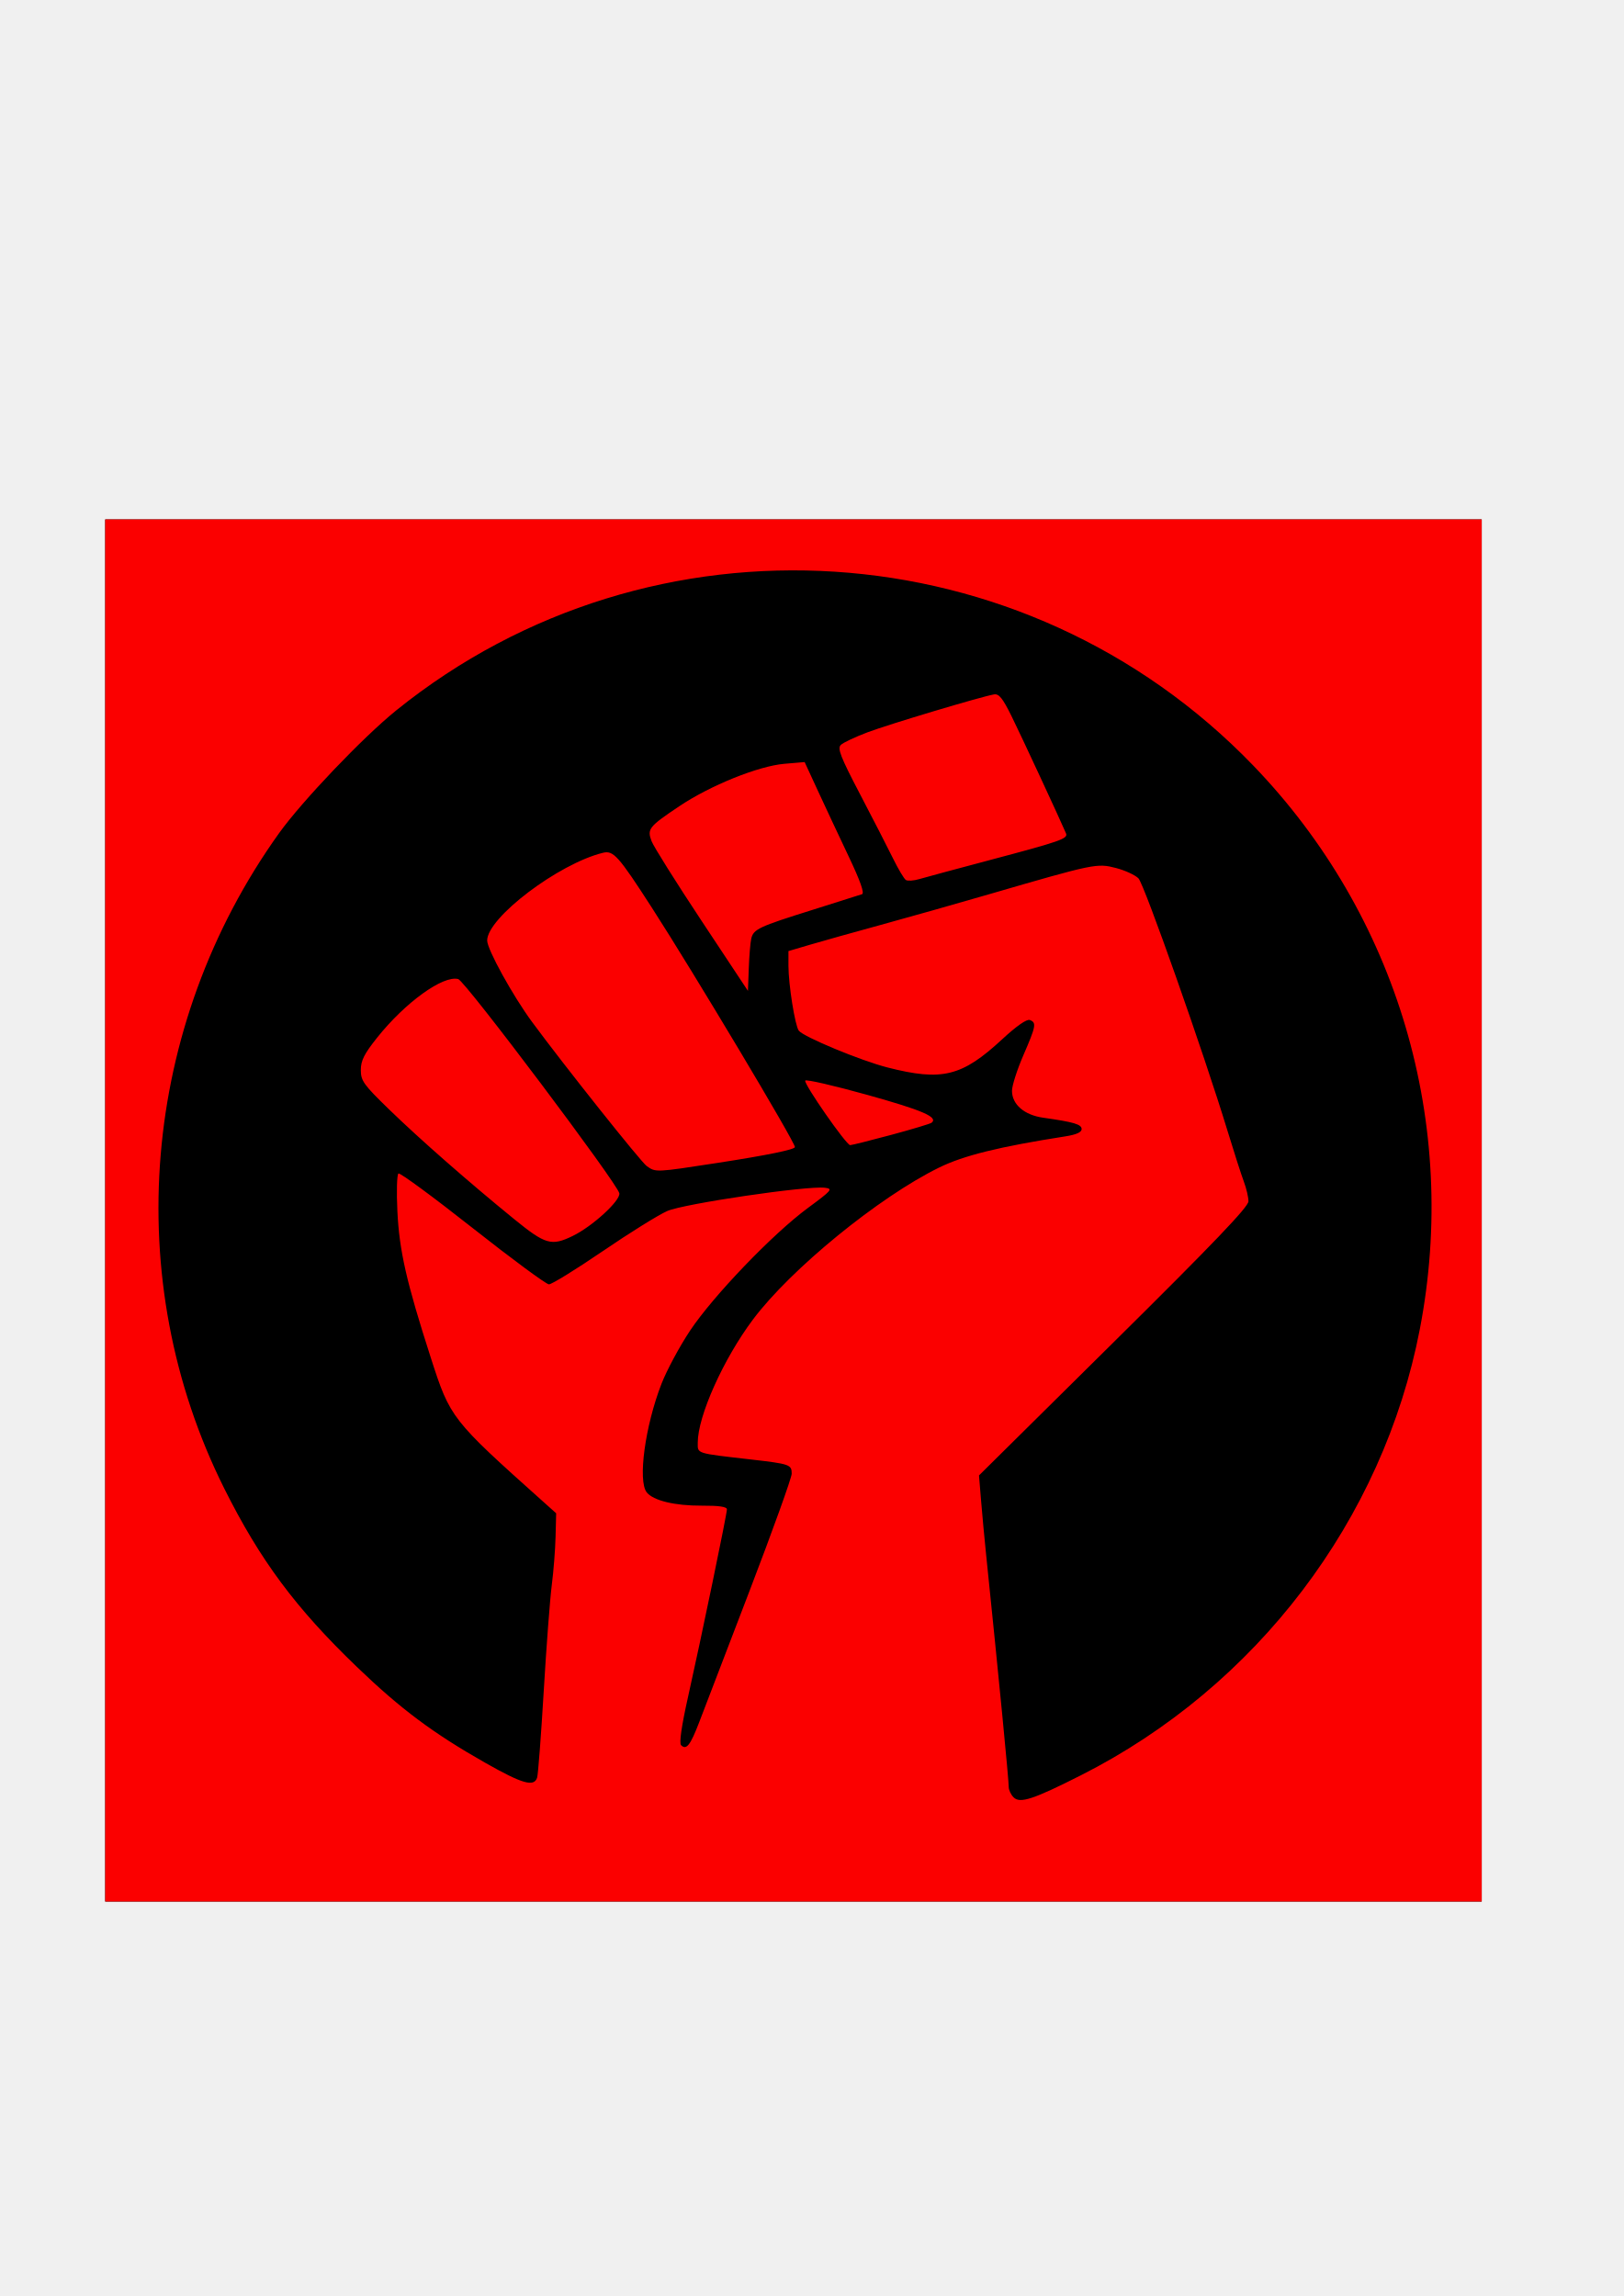
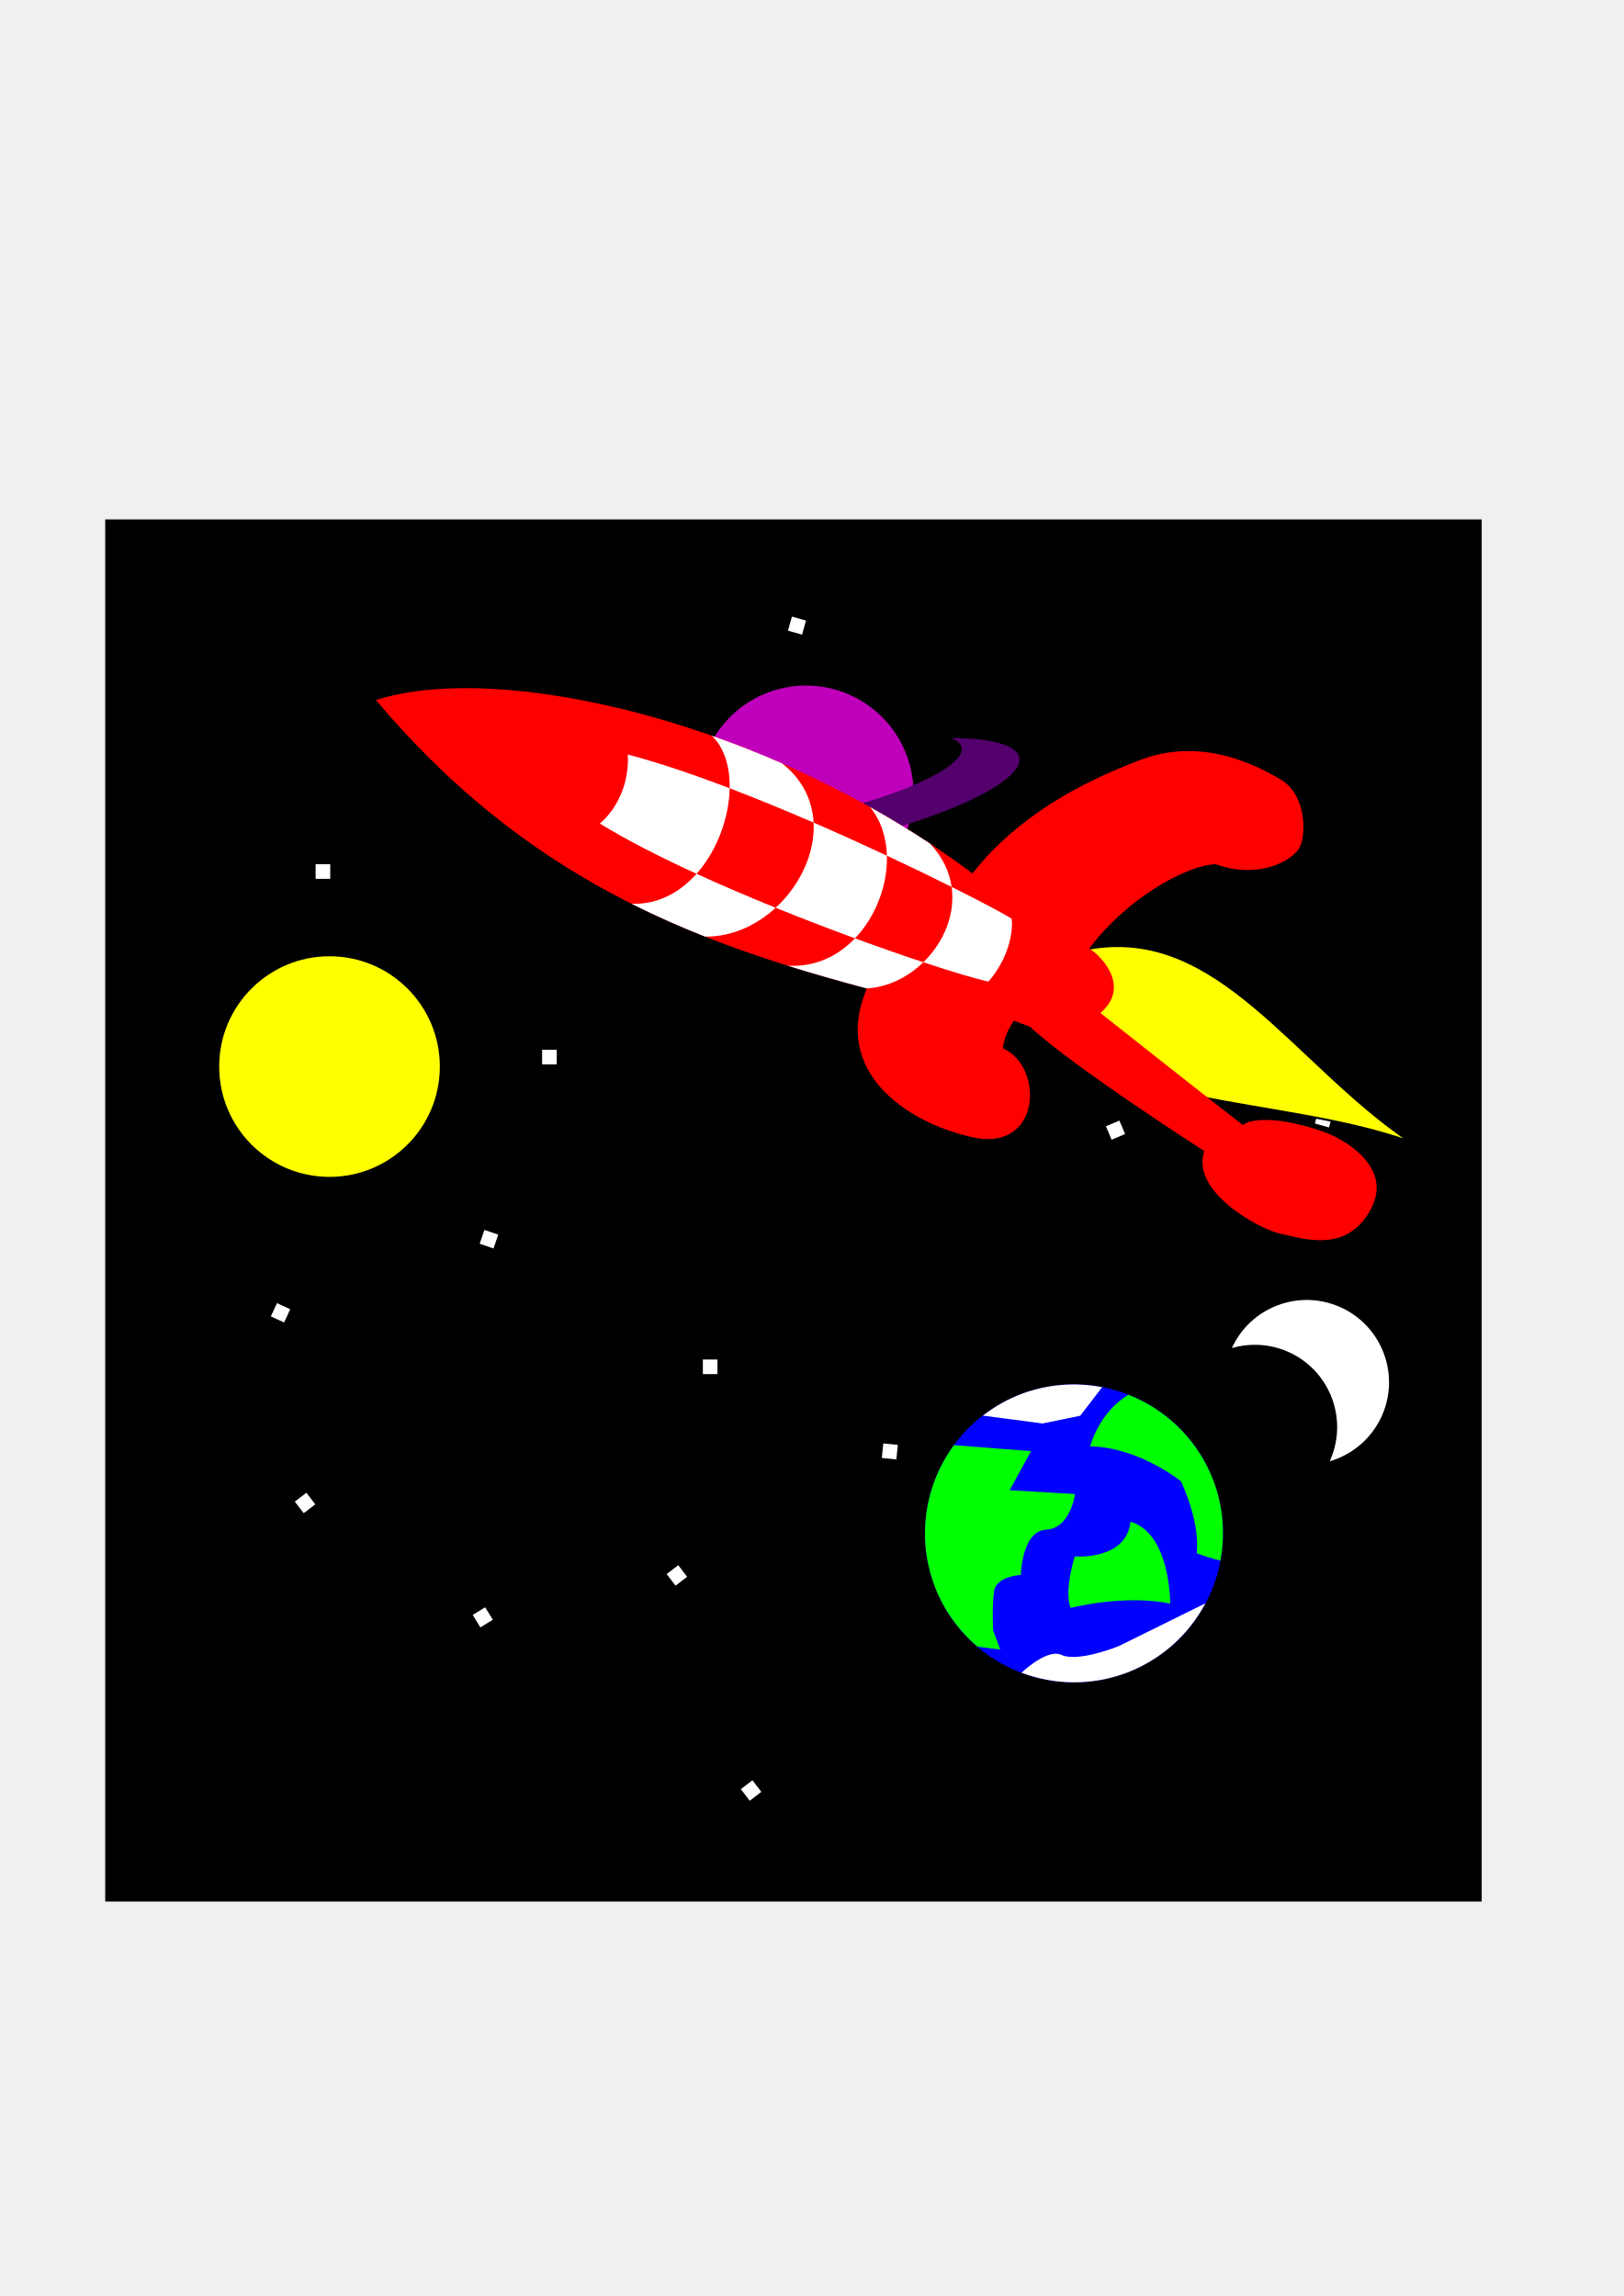
<svg xmlns="http://www.w3.org/2000/svg" width="210mm" height="297mm" viewBox="0 0 210 297" version="1.1" id="svg8">
  <defs id="defs2">
    <filter style="color-interpolation-filters:sRGB;" id="filter3734">
      <feColorMatrix values="1 0 0 0 0 0 1 0 0 0 0 0 1 0 0 -0.21 -0.72 -0.07 2 0 " result="fbSourceGraphic" id="feColorMatrix3732" />
      <feColorMatrix result="fbSourceGraphicAlpha" in="fbSourceGraphic" values="0 0 0 -1 0 0 0 0 -1 0 0 0 0 -1 0 0 0 0 1 0" id="feColorMatrix3736" />
      <feColorMatrix id="feColorMatrix3738" values="-1 0 0 0 1 0 -1 0 0 1 0 0 -1 0 1 0.21 0.72 0.07 1 0 " result="fbSourceGraphic" in="fbSourceGraphic" />
      <feColorMatrix result="fbSourceGraphicAlpha" in="fbSourceGraphic" values="0 0 0 -1 0 0 0 0 -1 0 0 0 0 -1 0 0 0 0 1 0" id="feColorMatrix3740" />
      <feColorMatrix id="feColorMatrix3742" values="-1 0 0 0 1 0 -1 0 0 1 0 0 -1 0 1 0.21 0.72 0.07 1 0 " result="fbSourceGraphic" in="fbSourceGraphic" />
      <feColorMatrix result="fbSourceGraphicAlpha" in="fbSourceGraphic" values="0 0 0 -1 0 0 0 0 -1 0 0 0 0 -1 0 0 0 0 1 0" id="feColorMatrix3744" />
      <feColorMatrix id="feColorMatrix3746" values="-1 0 0 0 1 0 -1 0 0 1 0 0 -1 0 1 0.21 0.72 0.07 1 0 " result="color2" in="fbSourceGraphic" />
    </filter>
    <filter style="color-interpolation-filters:sRGB;" id="filter4761">
      <feColorMatrix values="-1 0 0 0 1 0 -1 0 0 1 0 0 -1 0 1 0.21 0.72 0.07 1 0 " result="fbSourceGraphic" id="feColorMatrix4759" />
      <feColorMatrix result="fbSourceGraphicAlpha" in="fbSourceGraphic" values="0 0 0 -1 0 0 0 0 -1 0 0 0 0 -1 0 0 0 0 1 0" id="feColorMatrix4763" />
      <feColorMatrix id="feColorMatrix4765" values="-1 0 0 0 1 0 -1 0 0 1 0 0 -1 0 1 0.21 0.72 0.07 1 0 " result="fbSourceGraphic" in="fbSourceGraphic" />
      <feColorMatrix result="fbSourceGraphicAlpha" in="fbSourceGraphic" values="0 0 0 -1 0 0 0 0 -1 0 0 0 0 -1 0 0 0 0 1 0" id="feColorMatrix4767" />
      <feColorMatrix id="feColorMatrix4769" values="-1 0 0 0 1 0 -1 0 0 1 0 0 -1 0 1 0.21 0.72 0.07 1 0 " result="fbSourceGraphic" in="fbSourceGraphic" />
      <feColorMatrix result="fbSourceGraphicAlpha" in="fbSourceGraphic" values="0 0 0 -1 0 0 0 0 -1 0 0 0 0 -1 0 0 0 0 1 0" id="feColorMatrix4875" />
      <feColorMatrix id="feColorMatrix4877" type="luminanceToAlpha" result="colormatrix1" in="fbSourceGraphic" />
      <feFlood id="feFlood4879" flood-opacity="1" flood-color="rgb(0,0,0)" result="flood1" />
      <feComposite in2="colormatrix1" id="feComposite4881" operator="out" result="composite1" />
      <feFlood id="feFlood4883" flood-opacity="1" flood-color="rgb(255,255,255)" result="flood2" />
      <feComposite in2="colormatrix1" id="feComposite4885" result="composite2" operator="in" />
      <feComposite in2="composite1" id="feComposite4887" in="composite2" k2="1" k3="1" operator="arithmetic" result="composite3" />
      <feColorMatrix id="feColorMatrix4889" in="composite3" type="matrix" values="2 -1 0 0 0 0 2 -1 0 0 -1 0 2 0 0 0 0 0 1 0 " result="colormatrix2" />
      <feComposite in2="composite3" id="feComposite4891" in="colormatrix2" operator="arithmetic" k2="0" result="composite4" />
      <feBlend in2="composite3" id="feBlend4893" in="composite4" mode="normal" result="blend" />
      <feComposite in2="fbSourceGraphic" id="feComposite4895" operator="in" result="fbSourceGraphic" />
      <feColorMatrix result="fbSourceGraphicAlpha" in="fbSourceGraphic" values="0 0 0 -1 0 0 0 0 -1 0 0 0 0 -1 0 0 0 0 1 0" id="feColorMatrix4957" />
      <feColorMatrix id="feColorMatrix4959" values="11 0 0 -1.344 -5 0 11 0 -1.344 -5 0 0 11 -1.344 -5 0 0 0 1 0" in="fbSourceGraphic" />
    </filter>
    <filter style="color-interpolation-filters:sRGB;" id="filter4974">
      <feColorMatrix values="-1 0 0 0 1 0 -1 0 0 1 0 0 -1 0 1 0.21 0.72 0.07 1 0 " result="color2" id="feColorMatrix4972" />
    </filter>
    <filter style="color-interpolation-filters:sRGB;" id="filter877">
      <feColorMatrix values="-1 0 0 0 1 0 -1 0 0 1 0 0 -1 0 1 0.21 0.72 0.07 1 0 " result="fbSourceGraphic" id="feColorMatrix875" />
      <feColorMatrix result="fbSourceGraphicAlpha" in="fbSourceGraphic" values="0 0 0 -1 0 0 0 0 -1 0 0 0 0 -1 0 0 0 0 1 0" id="feColorMatrix879" />
      <feColorMatrix id="feColorMatrix881" values="-1 0 0 0 1 0 -1 0 0 1 0 0 -1 0 1 0.21 0.72 0.07 1 0 " result="color2" in="fbSourceGraphic" />
    </filter>
  </defs>
  <g id="layer3" style="display:inline">
    <rect style="display:inline;opacity:1;vector-effect:none;fill:#000000;fill-opacity:1;stroke:none;stroke-width:0.251px;stroke-linecap:butt;stroke-linejoin:miter;stroke-miterlimit:4;stroke-dasharray:none;stroke-dashoffset:0;stroke-opacity:1" id="rect4704" width="178.027" height="178.783" x="13.607" y="67.19" />
  </g>
  <g id="layer6" style="display:none;opacity:0.78">
    <path style="display:inline;fill:#ffb400;fill-opacity:1;stroke:none;stroke-width:0.565" d="m 105.562,134.3 c -6.609,-2.967 -6.253,-13.931 0.838,-16.077 6.561,-2.706 14.154,4.24 11.577,10.958 -1.629,4.78 -7.863,7.982 -12.415,5.119 z" id="path4614" />
    <g id="g4623">
      <path id="path902" style="display:inline;fill:#00ffff;fill-opacity:1;stroke:none;stroke-width:0.565" d="M 111.193,102.392 C 103.403,98.844 99.209,88.13 104.345,80.766 c 5.346,-9.731 21.516,-8.993 26.302,0.923 4.853,8.296 -0.621,20.599 -10.428,21.703 -3.015,0.536 -6.231,0.315 -9.026,-0.999 z m -49.839,57.563 c -7.043,-2.716 -8.619,-13.502 -2.293,-17.865 5.652,-4.228 13.21,-3.462 19.502,-6.205 8.704,-2.929 16.821,-11.093 15.674,-20.89 -0.141,-7.603 -3.702,-14.891 -9.552,-19.73 -3.95,-4.333 -10.747,-7.306 -11.683,-13.627 -0.449,-6.294 7.005,-12.013 12.771,-8.573 5.915,2.715 7.323,9.52 7.957,15.348 1.293,7.712 3.402,16.322 10.258,21.007 1.514,1.665 10.234,4.455 3.863,4.243 -6.379,0.7 -10.06,6.274 -10.96,13.55 -0.758,6.167 7.062,10.141 6.412,11.672 -6.496,-0.212 -13.161,1.985 -17.17,7.328 -5.366,5.67 -10.067,13.467 -18.357,14.911 -2.186,0.298 -4.53,0.042 -6.422,-1.17 z m 73.604,15.945 c -7.724,-3.273 -9.695,-12.008 -11.951,-19.224 -1.765,-6.814 -5.799,-13.618 -12.749,-16.067 -2.495,-2.208 6.052,-0.953 7.23,-3.773 6.153,-4.64 7.182,-15.059 0.89,-19.996 -2.316,-1.136 -5.703,-3.897 -0.84,-3.069 7.843,-0.421 14.926,-5.071 19.237,-11.506 4.326,-5.559 7.725,-13.512 15.439,-14.828 6.036,-0.63 12.451,6.099 9.421,12.008 -2.886,6.397 -10.894,6.122 -16.485,8.639 -6.463,1.984 -12.72,5.645 -16.014,11.773 -4.844,7.439 -4.59,17.959 1.59,24.586 4.84,6.037 12.102,9.468 17.265,15.13 3.917,6.014 0.373,15.016 -6.706,16.511 -2.034,0.659 -4.379,0.866 -6.327,-0.184 z" />
    </g>
  </g>
-   <g id="layer1" style="display:inline">
+   <g id="layer1" style="display:none">
    <path style="fill:#000000;stroke-width:0.845" d="" id="path862" />
  </g>
  <g id="layer5" style="display:none">
    <path style="display:inline;fill:#ffffff;stroke:#656666;stroke-width:0.134;stroke-opacity:0" d="m 92.862,228.814 c -3.461,-0.375 -7.752,-1.397 -10.676,-2.543 -5.926,-2.322 -11.002,-6.59 -14.238,-11.971 -1.068,-1.777 -8.315,-15.535 -13.376,-25.393 -2.524,-4.917 -3.554,-7.557 -4.27,-10.938 -0.321,-1.518 -0.361,-1.996 -0.368,-4.443 -0.009,-3.13 0.222,-4.656 1.076,-7.109 1.427,-4.099 3.612,-6.719 7.009,-8.404 1.953,-0.969 2.259,-1.445 2.536,-3.948 0.968,-8.742 5.57,-16.548 11.44,-19.404 3.766,-1.832 8.293,-1.851 13.891,-0.057 0.724,0.232 1.337,0.4 1.363,0.375 0.026,-0.026 -0.757,-2.844 -1.74,-6.263 -4.296,-14.945 -6.152,-22.327 -6.881,-27.363 -1.138,-7.858 -0.336,-16.126 2.021,-20.843 1.054,-2.11 2.739,-4.134 4.474,-5.376 1.153,-0.825 3.353,-1.844 4.93,-2.285 1.237,-0.345 1.518,-0.374 3.745,-0.374 2.152,0 2.514,0.033 3.405,0.313 6.033,1.894 10.056,8.128 11.439,17.724 0.343,2.379 1.928,16.731 3.208,29.043 0.405,3.899 0.773,7.317 0.818,7.595 0.045,0.278 0.237,0.691 0.427,0.917 0.335,0.398 0.372,0.408 1.225,0.343 0.484,-0.037 1.361,-0.162 1.949,-0.277 2.926,-0.572 6.013,-0.053 9.363,1.573 3.364,1.633 7.006,4.303 10.032,7.354 2.745,2.768 4.632,5.344 6.289,8.58 3.126,6.108 4.276,12.335 4.275,23.136 0,4.843 -0.087,6.426 -0.543,9.936 -0.872,6.714 -2.952,13.594 -5.87,19.413 -4.167,8.308 -10.029,13.823 -17.995,16.929 -0.699,0.272 -1.44,0.595 -1.647,0.716 -0.207,0.122 -0.746,0.762 -1.199,1.423 -6.228,9.092 -14.692,12.859 -26.112,11.621 z m 7.956,-2.392 c 3.633,-0.806 6.862,-2.462 9.299,-4.769 0.968,-0.916 2.474,-2.85 2.474,-3.176 0,-0.055 -0.737,0.069 -1.638,0.277 -2.014,0.464 -5.67,1.087 -8.259,1.407 -2.77,0.343 -10.172,0.345 -12.573,0.005 -6.254,-0.888 -11.617,-2.809 -16.619,-5.955 -0.938,-0.59 -1.705,-1.043 -1.705,-1.007 0,0.115 0.7,1.286 1.386,2.32 3.986,6.003 10.035,9.54 18.409,10.764 3.463,0.506 7.3,0.562 9.226,0.135 z m 3.48,-9.216 c 7.975,-0.893 14.486,-3.059 19.729,-6.564 6.495,-4.342 11.01,-10.268 14.419,-18.926 4.711,-11.966 5.574,-23.741 2.689,-36.715 -2.165,-9.736 -7.053,-16.457 -14.8,-20.347 -1.518,-0.762 -3.78,-1.642 -5.384,-2.093 -3.366,-0.947 -4.695,-0.852 -5.343,0.383 -0.576,1.098 -0.377,4.346 0.482,7.879 0.556,2.287 1.14,4.115 2.812,8.806 0.809,2.268 1.446,4.148 1.416,4.178 -0.03,0.03 -0.323,-0.261 -0.652,-0.647 -3.448,-4.037 -5.361,-8.295 -7.344,-16.346 -1.965,-7.978 -3.394,-16.449 -5.28,-31.302 -1.246,-9.817 -1.932,-14.765 -2.281,-16.466 -1.286,-6.258 -4.296,-10.31 -8.688,-11.69 -1.299,-0.408 -3.621,-0.507 -5.142,-0.219 -1.765,0.335 -2.936,0.963 -4.22,2.265 -0.901,0.914 -1.198,1.332 -1.773,2.502 -1.819,3.696 -2.64,9.125 -2.165,14.312 0.831,9.076 6.406,36.936 8.105,40.503 0.361,0.758 0.784,1.312 1.87,2.451 0.772,0.809 1.767,2.024 2.211,2.699 3.262,4.957 5.272,12.872 4.789,18.859 -0.169,2.089 -0.294,2.424 -0.531,1.414 -0.644,-2.745 -2.713,-8.242 -4.232,-11.245 -2.768,-5.472 -6.618,-9.636 -10.808,-11.689 -7.765,-3.804 -15.902,-0.177 -18.928,8.437 -0.517,1.473 -1.128,3.87 -1.397,5.484 -0.473,2.84 -0.548,4.052 -0.548,8.828 0,4.635 0.011,4.851 0.304,5.782 l 0.304,0.967 0.9,-0.731 c 1.106,-0.899 2.737,-1.726 3.957,-2.007 0.505,-0.116 0.965,-0.193 1.023,-0.171 0.058,0.022 -0.433,0.642 -1.092,1.377 -3.266,3.649 -4.247,5.416 -5.548,9.998 -0.35,1.232 -0.677,2.24 -0.727,2.24 -0.211,0 -0.458,-2.341 -0.452,-4.28 0.005,-1.523 0.067,-2.291 0.234,-2.895 0.428,-1.548 0.294,-2.489 -0.714,-4.996 -0.281,-0.699 -0.6,-1.782 -0.708,-2.408 -0.109,-0.625 -0.3,-1.393 -0.425,-1.706 -0.275,-0.686 -0.891,-1.238 -1.379,-1.234 -0.814,0.007 -2.758,1.227 -3.772,2.368 -0.651,0.733 -1.363,2.146 -1.669,3.314 -0.298,1.14 -0.405,4.12 -0.208,5.811 0.09,0.768 0.483,2.664 0.875,4.213 2.774,10.976 7.718,20.596 14.989,29.166 5.458,6.433 12.042,9.916 20.096,10.63 2.195,0.195 12.774,0.063 15.009,-0.187 z m 9.038,-16.283 c -0.195,-7.176 -0.318,-17.065 -0.219,-17.595 0.222,-1.195 0.948,-1.777 2.216,-1.777 1.016,0 1.591,0.327 1.944,1.105 0.429,0.945 0.313,2.793 -0.467,7.454 -0.489,2.921 -2.376,13.839 -2.397,13.865 -0.009,0.012 -0.236,0.062 -0.503,0.112 l -0.486,0.091 z m -8.097,2.045 c -0.91,-3.378 -3.128,-12.728 -3.18,-13.402 -0.111,-1.45 0.456,-2.131 1.774,-2.131 0.502,0 0.691,0.072 0.999,0.38 0.209,0.209 0.442,0.615 0.518,0.903 0.141,0.533 0.419,8.973 0.419,12.705 0,1.72 -0.033,2.062 -0.195,2.062 -0.114,0 -0.254,-0.216 -0.335,-0.518 z m 16.769,0.148 c -0.103,-0.07 -0.035,-0.862 0.233,-2.706 0.209,-1.435 0.655,-4.504 0.992,-6.821 0.707,-4.859 0.752,-5.067 1.206,-5.607 0.598,-0.711 1.87,-0.668 2.461,0.084 0.498,0.633 0.373,1.324 -0.916,5.08 -2.222,6.471 -3.54,10.074 -3.685,10.072 -0.08,-0.001 -0.21,-0.046 -0.291,-0.1 z" id="path5020" />
  </g>
-   <g id="layer2" style="display:none">
-     <path style="fill:#ff0000;fill-opacity:1;stroke:none;stroke-width:0.201px;stroke-linecap:butt;stroke-linejoin:miter;stroke-opacity:1" d="m 48.615,90.553 c 19.238,22.822 40.338,31.157 63.506,37.309 -4.551,10.518 4.758,17.265 13.653,19.25 8.895,1.985 9.309,-9.129 3.93,-11.51 0.207,-1.985 1.448,-3.572 1.448,-3.572 l 2.069,0.794 c 5.792,5.358 22.548,16.075 22.548,16.075 -1.862,5.16 7.033,10.121 9.929,10.716 2.896,0.595 8.481,2.58 11.584,-3.175 3.103,-5.755 -4.137,-9.327 -5.792,-9.923 -5.378,-1.985 -9.516,-1.985 -10.757,-0.992 -5.378,-4.167 -18.411,-14.487 -18.411,-14.487 3.93,-3.374 0.207,-7.343 -1.448,-8.335 4.551,-6.152 12.205,-10.716 16.342,-10.915 5.585,1.985 9.722,-0.397 10.757,-1.984 1.034,-1.588 1.034,-6.946 -2.275,-8.93 -3.31,-1.985 -10.343,-5.557 -18.204,-2.58 -7.861,2.977 -15.928,7.343 -21.72,14.685 C 99.503,93.331 64.75,85.393 48.615,90.553 Z" id="path3751" />
-     <path style="display:inline;opacity:1;vector-effect:none;fill:#ffffff;fill-opacity:1;stroke:none;stroke-width:0.201px;stroke-linecap:butt;stroke-linejoin:miter;stroke-miterlimit:4;stroke-dasharray:none;stroke-dashoffset:0;stroke-opacity:1" d="m 92.05,95.162 c 1.642,1.547 2.372,4.046 2.32,6.807 3.602,1.375 7.281,2.892 10.856,4.441 -0.146,-2.814 -1.382,-5.538 -4.071,-7.659 -3.04,-1.331 -6.085,-2.527 -9.105,-3.588 z M 105.226,106.409 c 0.206,3.978 -1.77,8.134 -4.906,11.016 3.508,1.421 6.99,2.753 10.261,3.953 2.708,-2.826 4.233,-6.916 4.126,-10.694 -2.976,-1.392 -6.179,-2.845 -9.48,-4.275 z m 9.48,4.275 c 3.101,1.45 5.945,2.829 8.37,4.04 -0.276,-1.941 -1.157,-3.872 -2.806,-5.613 -2.536,-1.675 -5.128,-3.248 -7.757,-4.718 1.432,1.724 2.126,3.947 2.193,6.291 z m 8.37,4.04 c 0.51,3.59 -1.051,7.216 -3.657,9.749 3.928,1.302 6.956,2.194 8.424,2.495 2.586,-2.977 3.207,-6.35 3,-8.136 -1.035,-0.644 -3.861,-2.157 -7.766,-4.108 z m -3.657,9.749 c -2.609,-0.865 -5.618,-1.914 -8.838,-3.095 -2.206,2.301 -5.194,3.763 -8.725,3.531 3.374,1.059 6.793,2.03 10.259,2.951 2.738,-0.166 5.323,-1.461 7.304,-3.386 z m -19.099,-7.048 c -3.456,-1.4 -6.927,-2.882 -10.232,-4.396 -2.132,2.397 -4.985,3.991 -8.395,3.885 3.123,1.568 6.289,2.968 9.498,4.24 3.434,0.038 6.645,-1.445 9.129,-3.728 z m -10.232,-4.396 c 2.674,-3.007 4.211,-7.28 4.282,-11.06 -4.657,-1.778 -9.182,-3.318 -13.174,-4.371 0.207,3.473 -1.241,6.945 -3.62,8.93 3.463,2.136 7.818,4.35 12.512,6.501 z" id="path4560-5" />
+   <g id="layer2" style="display:inline">
+     <g id="layer10" style="display:inline">
+       <rect style="opacity:1;vector-effect:none;fill:#ffffff;fill-opacity:1;stroke:none;stroke-width:0.265px;stroke-linecap:butt;stroke-linejoin:miter;stroke-miterlimit:4;stroke-dasharray:none;stroke-dashoffset:0;stroke-opacity:1" id="rect1186" width="1.89" height="1.89" x="40.821" y="111.792" />
+       <rect style="display:inline;opacity:1;vector-effect:none;fill:#ffffff;fill-opacity:1;stroke:none;stroke-width:0.265px;stroke-linecap:butt;stroke-linejoin:miter;stroke-miterlimit:4;stroke-dasharray:none;stroke-dashoffset:0;stroke-opacity:1" id="rect1186-8" width="1.89" height="1.89" x="70.115" y="135.793" />
+       <rect style="display:inline;opacity:1;vector-effect:none;fill:#ffffff;fill-opacity:1;stroke:none;stroke-width:0.265px;stroke-linecap:butt;stroke-linejoin:miter;stroke-miterlimit:4;stroke-dasharray:none;stroke-dashoffset:0;stroke-opacity:1" id="rect1186-8-6" width="1.89" height="1.89" x="90.903" y="175.859" />
+       <rect style="display:inline;opacity:1;vector-effect:none;fill:#ffffff;fill-opacity:1;stroke:none;stroke-width:0.265px;stroke-linecap:butt;stroke-linejoin:miter;stroke-miterlimit:4;stroke-dasharray:none;stroke-dashoffset:0;stroke-opacity:1" id="rect1186-9" width="1.89" height="1.89" x="160.363" y="-101.484" transform="rotate(67.25686)" />
+       <rect style="display:inline;opacity:1;vector-effect:none;fill:#ffffff;fill-opacity:1;stroke:none;stroke-width:0.265px;stroke-linecap:butt;stroke-linejoin:miter;stroke-miterlimit:4;stroke-dasharray:none;stroke-dashoffset:0;stroke-opacity:1" id="rect1186-8-5" width="1.89" height="1.89" x="189.656" y="-77.483" transform="rotate(67.25686)" />
+       <rect style="display:inline;opacity:1;vector-effect:none;fill:#ffffff;fill-opacity:1;stroke:none;stroke-width:0.265px;stroke-linecap:butt;stroke-linejoin:miter;stroke-miterlimit:4;stroke-dasharray:none;stroke-dashoffset:0;stroke-opacity:1" id="rect1186-8-4" width="1.89" height="1.89" x="-176.006" y="132.653" transform="rotate(-84.15787)" />
+       <rect style="display:inline;opacity:1;vector-effect:none;fill:#ffffff;fill-opacity:1;stroke:none;stroke-width:0.265px;stroke-linecap:butt;stroke-linejoin:miter;stroke-miterlimit:4;stroke-dasharray:none;stroke-dashoffset:0;stroke-opacity:1" id="rect1186-8-6-4" width="1.89" height="1.89" x="53.324" y="-216.004" transform="rotate(142.5895)" />
+       <rect style="display:inline;opacity:1;vector-effect:none;fill:#ffffff;fill-opacity:1;stroke:none;stroke-width:0.265px;stroke-linecap:butt;stroke-linejoin:miter;stroke-miterlimit:4;stroke-dasharray:none;stroke-dashoffset:0;stroke-opacity:1" id="rect1186-8-6-0-7" width="1.89" height="1.89" x="85.83" y="-179.34" transform="rotate(142.5895)" />
+       <rect style="display:inline;opacity:1;vector-effect:none;fill:#ffffff;fill-opacity:1;stroke:none;stroke-width:0.265px;stroke-linecap:butt;stroke-linejoin:miter;stroke-miterlimit:4;stroke-dasharray:none;stroke-dashoffset:0;stroke-opacity:1" id="rect1186-8-4-5" width="1.89" height="1.89" x="209.995" y="55.382" transform="rotate(58.43166)" />
+       <rect style="display:inline;opacity:1;vector-effect:none;fill:#ffffff;fill-opacity:1;stroke:none;stroke-width:0.265px;stroke-linecap:butt;stroke-linejoin:miter;stroke-miterlimit:4;stroke-dasharray:none;stroke-dashoffset:0;stroke-opacity:1" id="rect1186-8-6-5" width="1.89" height="1.89" x="120.265" y="48.878" transform="rotate(15.79101)" />
+       <rect style="display:inline;opacity:1;vector-effect:none;fill:#ffffff;fill-opacity:1;stroke:none;stroke-width:0.265px;stroke-linecap:butt;stroke-linejoin:miter;stroke-miterlimit:4;stroke-dasharray:none;stroke-dashoffset:0;stroke-opacity:1" id="rect1186-8-6-0-5" width="1.89" height="1.89" x="152.771" y="85.542" transform="rotate(15.79101)" />
+       <rect style="display:inline;opacity:1;vector-effect:none;fill:#ffffff;fill-opacity:1;stroke:none;stroke-width:0.265px;stroke-linecap:butt;stroke-linejoin:miter;stroke-miterlimit:4;stroke-dasharray:none;stroke-dashoffset:0;stroke-opacity:1" id="rect1186-8-4-5-8" width="1.89" height="1.89" x="117.177" y="-36.111" transform="rotate(74.22267)" />
+       <rect style="display:inline;opacity:1;vector-effect:none;fill:#ffffff;fill-opacity:1;stroke:none;stroke-width:0.265px;stroke-linecap:butt;stroke-linejoin:miter;stroke-miterlimit:4;stroke-dasharray:none;stroke-dashoffset:0;stroke-opacity:1" id="rect1186-8-6-0-9" width="1.89" height="1.89" x="-132.153" y="110.764" transform="rotate(-71.11904)" />
+       <rect style="display:inline;opacity:1;vector-effect:none;fill:#ffffff;fill-opacity:1;stroke:none;stroke-width:0.265px;stroke-linecap:butt;stroke-linejoin:miter;stroke-miterlimit:4;stroke-dasharray:none;stroke-dashoffset:0;stroke-opacity:1" id="rect1186-8-4-6" width="1.89" height="1.89" x="-104.927" y="-140.022" transform="rotate(-155.2769)" />
+       <rect style="display:inline;opacity:1;vector-effect:none;fill:#ffffff;fill-opacity:1;stroke:none;stroke-width:0.265px;stroke-linecap:butt;stroke-linejoin:miter;stroke-miterlimit:4;stroke-dasharray:none;stroke-dashoffset:0;stroke-opacity:1" id="rect1186-8-6-0-5-5" width="1.89" height="1.89" x="203.187" y="91.676" transform="rotate(15.79101)" />
+       <rect style="display:inline;opacity:1;vector-effect:none;fill:#ffffff;fill-opacity:1;stroke:none;stroke-width:0.265px;stroke-linecap:butt;stroke-linejoin:miter;stroke-miterlimit:4;stroke-dasharray:none;stroke-dashoffset:0;stroke-opacity:1" id="rect1186-8-4-50" width="1.89" height="1.89" x="-186.625" y="173.833" transform="rotate(-84.15787)" />
+       <rect style="display:inline;opacity:1;vector-effect:none;fill:#ffffff;fill-opacity:1;stroke:none;stroke-width:0.265px;stroke-linecap:butt;stroke-linejoin:miter;stroke-miterlimit:4;stroke-dasharray:none;stroke-dashoffset:0;stroke-opacity:1" id="rect1186-8-6-4-1" width="1.89" height="1.89" x="62.605" y="-243.928" transform="rotate(142.5895)" />
+     </g>
+     <g id="layer8" style="display:inline">
+       <g style="display:inline" id="g956" transform="rotate(-20.36153,126.8446,203.7732)">
+         <circle r="19.277" cy="202.884" cx="140.04" id="path872-6" style="display:inline;opacity:1;vector-effect:none;fill:#0000ff;fill-opacity:1;stroke:none;stroke-width:0.265px;stroke-linecap:butt;stroke-linejoin:miter;stroke-miterlimit:4;stroke-dasharray:none;stroke-dashoffset:0;stroke-opacity:1" />
+         <path id="path872-64" transform="scale(0.2645833)" d="m 496.016,818.223 c -4.775,0.058 -10.494,1.924 -14.52,3.512 a 72.857,72.857 0 0 0 47.789,17.928 72.857,72.857 0 0 0 48.312,-18.441 l -46.883,4.871 c 0,0 -21.429,0.714 -27.857,-5.715 -1.607,-1.607 -4.063,-2.188 -6.842,-2.154 z" style="display:inline;opacity:1;vector-effect:none;fill:#ffffff;fill-opacity:1;stroke:none;stroke-width:1px;stroke-linecap:butt;stroke-linejoin:miter;stroke-miterlimit:4;stroke-dasharray:none;stroke-dashoffset:0;stroke-opacity:1" />
+         <path id="path872-61" transform="scale(0.2645833)" d="m 489.26,705.969 a 72.857,72.857 0 0 0 -32.832,60.836 72.857,72.857 0 0 0 9.352,35.533 l 9.936,5.182 v -10 c 0,0 3.571,-11.429 7.143,-17.857 3.571,-6.429 15,-2.857 15,-2.857 0,0 7.857,-19.999 19.285,-16.428 11.429,3.571 19.285,-11.43 19.285,-11.43 l -29.285,-12.855 16.43,-14.287 z" style="display:inline;opacity:1;vector-effect:none;fill:#00ff00;fill-opacity:1;stroke:none;stroke-width:1px;stroke-linecap:butt;stroke-linejoin:miter;stroke-miterlimit:4;stroke-dasharray:none;stroke-dashoffset:0;stroke-opacity:1" />
+         <path id="path872" transform="scale(0.2645833)" d="m 529.285,693.949 a 72.857,72.857 0 0 0 -21.729,3.398 l 26.016,13.744 18.57,2.857 14.895,-9.352 a 72.857,72.857 0 0 0 -37.752,-10.648 z" style="opacity:1;vector-effect:none;fill:#ffffff;fill-opacity:1;stroke:none;stroke-width:1px;stroke-linecap:butt;stroke-linejoin:miter;stroke-miterlimit:4;stroke-dasharray:none;stroke-dashoffset:0;stroke-opacity:1" />
+         <path id="path878" d="m 136.26,211.766 c 0,-2.457 2.835,-6.048 2.835,-6.048 0,0 6.048,2.835 8.315,-1.701 4.347,3.213 1.134,11.717 1.134,11.717 -5.103,-3.213 -12.284,-3.969 -12.284,-3.969 z" style="fill:#00ff00;fill-opacity:1;stroke:none;stroke-width:0.265px;stroke-linecap:butt;stroke-linejoin:miter;stroke-opacity:1" />
+         <path id="path880" transform="scale(0.2645833)" d="m 577.744,712.5 c -6.784,1.389 -17.199,5.439 -26.316,17.162 22.143,8.571 35.715,31.43 35.715,31.43 0,0 2.143,21.427 -5,35.713 3.423,2.956 6.626,5.378 9.568,7.398 A 72.857,72.857 0 0 0 602.143,766.805 72.857,72.857 0 0 0 577.744,712.5 Z" style="fill:#00ff00;fill-opacity:1;stroke:none;stroke-width:1px;stroke-linecap:butt;stroke-linejoin:miter;stroke-opacity:1" />
+       </g>
+       <circle style="display:inline;opacity:1;vector-effect:none;fill:#ffff00;fill-opacity:1;stroke:none;stroke-width:0.189px;stroke-linecap:butt;stroke-linejoin:miter;stroke-miterlimit:4;stroke-dasharray:none;stroke-dashoffset:0;stroke-opacity:1" id="path933" cx="42.617" cy="137.967" r="14.269" />
+       <path style="display:inline;opacity:1;vector-effect:none;fill:#ffffff;fill-opacity:1;stroke:none;stroke-width:0.414px;stroke-linecap:butt;stroke-linejoin:miter;stroke-miterlimit:4;stroke-dasharray:none;stroke-dashoffset:0;stroke-opacity:1" d="m 178.766,183.05 a 10.649,10.649 0 0 0 -5.525,-14.011 10.649,10.649 0 0 0 -13.921,5.344 10.649,10.649 0 0 1 7.211,0.451 10.649,10.649 0 0 1 5.525,14.01 10.649,10.649 0 0 1 -0.09,0.182 10.649,10.649 0 0 0 6.8,-5.976 z" id="path994" />
+       <g style="display:inline" id="g1123" transform="rotate(-11.96541,95.42889,134.3678)">
+         <circle r="13.898" cy="105.1" cx="110.65" id="path1088" style="opacity:1;vector-effect:none;fill:#bf00ba;fill-opacity:1;stroke:none;stroke-width:0.265px;stroke-linecap:butt;stroke-linejoin:miter;stroke-miterlimit:4;stroke-dasharray:none;stroke-dashoffset:0;stroke-opacity:1" />
+         <path id="path1088-9" d="m 130.435,102.018 a 21.154,4.677 0 0 1 1.113,1.479 21.154,4.677 0 0 1 -21.154,4.677 21.154,4.677 0 0 1 -21.154,-4.677 21.154,4.677 0 0 1 0.311,-0.767 27.198,6.014 0 0 0 -5.361,3.573 27.198,6.014 0 0 0 27.198,6.014 27.198,6.014 0 0 0 27.198,-6.014 27.198,6.014 0 0 0 -8.15,-4.286 z" style="display:inline;opacity:1;vector-effect:none;fill:#53006d;fill-opacity:1;stroke:none;stroke-width:0.243px;stroke-linecap:butt;stroke-linejoin:miter;stroke-miterlimit:4;stroke-dasharray:none;stroke-dashoffset:0;stroke-opacity:1" />
+       </g>
+     </g>
+     <g id="layer9" style="display:inline">
+       <path style="display:inline;fill:#ffff00;fill-opacity:1;stroke:#000000;stroke-width:0.265px;stroke-linecap:butt;stroke-linejoin:miter;stroke-opacity:1" d="m 140.875,122.702 c 16.741,-2.973 26.38,14.792 41.499,24.998 -16.82,-6.048 -41.388,-4.158 -44.223,-16.253 -1.294,-5.52 2.724,-8.745 2.724,-8.745 z" id="path870" />
+       <path style="display:inline;fill:#ff0000;fill-opacity:1;stroke:none;stroke-width:0.201px;stroke-linecap:butt;stroke-linejoin:miter;stroke-opacity:1" d="m 48.615,90.553 c 19.238,22.822 40.338,31.157 63.506,37.309 -4.551,10.518 4.758,17.265 13.653,19.25 8.895,1.985 9.309,-9.129 3.93,-11.51 0.207,-1.985 1.448,-3.572 1.448,-3.572 l 2.069,0.794 c 5.792,5.358 22.548,16.075 22.548,16.075 -1.862,5.16 7.033,10.121 9.929,10.716 2.896,0.595 8.481,2.58 11.584,-3.175 3.103,-5.755 -4.137,-9.327 -5.792,-9.923 -5.378,-1.985 -9.516,-1.985 -10.757,-0.992 -5.378,-4.167 -18.411,-14.487 -18.411,-14.487 3.93,-3.374 0.207,-7.343 -1.448,-8.335 4.551,-6.152 12.205,-10.716 16.342,-10.915 5.585,1.985 9.722,-0.397 10.757,-1.984 1.034,-1.588 1.034,-6.946 -2.275,-8.93 -3.31,-1.985 -10.343,-5.557 -18.204,-2.58 -7.861,2.977 -15.928,7.343 -21.72,14.685 C 99.503,93.331 64.75,85.393 48.615,90.553 Z" id="path3751" />
+       <path style="display:inline;opacity:1;vector-effect:none;fill:#ffffff;fill-opacity:1;stroke:none;stroke-width:0.201px;stroke-linecap:butt;stroke-linejoin:miter;stroke-miterlimit:4;stroke-dasharray:none;stroke-dashoffset:0;stroke-opacity:1" d="m 92.05,95.162 c 1.642,1.547 2.372,4.046 2.32,6.807 3.602,1.375 7.281,2.892 10.856,4.441 -0.146,-2.814 -1.382,-5.538 -4.071,-7.659 -3.04,-1.331 -6.085,-2.527 -9.105,-3.588 z M 105.226,106.409 c 0.206,3.978 -1.77,8.134 -4.906,11.016 3.508,1.421 6.99,2.753 10.261,3.953 2.708,-2.826 4.233,-6.916 4.126,-10.694 -2.976,-1.392 -6.179,-2.845 -9.48,-4.275 z m 9.48,4.275 c 3.101,1.45 5.945,2.829 8.37,4.04 -0.276,-1.941 -1.157,-3.872 -2.806,-5.613 -2.536,-1.675 -5.128,-3.248 -7.757,-4.718 1.432,1.724 2.126,3.947 2.193,6.291 z m 8.37,4.04 c 0.51,3.59 -1.051,7.216 -3.657,9.749 3.928,1.302 6.956,2.194 8.424,2.495 2.586,-2.977 3.207,-6.35 3,-8.136 -1.035,-0.644 -3.861,-2.157 -7.766,-4.108 z m -3.657,9.749 c -2.609,-0.865 -5.618,-1.914 -8.838,-3.095 -2.206,2.301 -5.194,3.763 -8.725,3.531 3.374,1.059 6.793,2.03 10.259,2.951 2.738,-0.166 5.323,-1.461 7.304,-3.386 z m -19.099,-7.048 c -3.456,-1.4 -6.927,-2.882 -10.232,-4.396 -2.132,2.397 -4.985,3.991 -8.395,3.885 3.123,1.568 6.289,2.968 9.498,4.24 3.434,0.038 6.645,-1.445 9.129,-3.728 z m -10.232,-4.396 c 2.674,-3.007 4.211,-7.28 4.282,-11.06 -4.657,-1.778 -9.182,-3.318 -13.174,-4.371 0.207,3.473 -1.241,6.945 -3.62,8.93 3.463,2.136 7.818,4.35 12.512,6.501 z" id="path4560-5" />
+     </g>
  </g>
-   <g id="layer4" style="display:inline">
-     <ellipse style="opacity:0.97;vector-effect:none;fill:#000000;fill-opacity:1;stroke:#ffffff;stroke-width:0.265px;stroke-linecap:butt;stroke-linejoin:miter;stroke-miterlimit:4;stroke-dasharray:none;stroke-dashoffset:0;stroke-opacity:1" id="path4731" cx="102.621" cy="156.582" rx="15.447" ry="14.98" />
-   </g>
-   <g id="layer7" style="display:inline">
+   <g id="layer7" style="display:none">
    <rect style="display:inline;opacity:1;vector-effect:none;fill:#fb0000;fill-opacity:1;stroke:none;stroke-width:0.251px;stroke-linecap:butt;stroke-linejoin:miter;stroke-miterlimit:4;stroke-dasharray:none;stroke-dashoffset:0;stroke-opacity:1" id="rect4704-1" width="178.027" height="178.783" x="13.607" y="67.19" />
    <path id="path980" d="m 131.094,232.498 c -0.347,-0.347 -0.631,-0.948 -0.631,-1.335 0.001,-0.976 -1.242,-13.757 -2.921,-30.032 -0.214,-2.074 -0.509,-5.235 -0.656,-7.024 l -0.267,-3.253 17.424,-17.245 c 12.925,-12.793 17.424,-17.494 17.424,-18.211 0,-0.531 -0.267,-1.677 -0.593,-2.545 -0.326,-0.869 -1.283,-3.842 -2.125,-6.607 -3.057,-10.033 -10.756,-31.862 -11.508,-32.626 -0.424,-0.431 -1.735,-1.034 -2.914,-1.34 -2.452,-0.636 -2.763,-0.572 -16.377,3.387 -4.263,1.24 -10.579,3.027 -14.036,3.973 -3.457,0.945 -7.557,2.094 -9.113,2.553 l -2.828,0.834 v 1.892 c 0,2.436 0.851,7.775 1.34,8.406 0.629,0.811 8.006,3.872 11.467,4.757 7.059,1.805 9.629,1.175 14.828,-3.638 1.867,-1.729 3.19,-2.652 3.584,-2.5 0.884,0.339 0.805,0.77 -0.842,4.571 -0.807,1.861 -1.466,3.925 -1.466,4.586 0,1.764 1.588,3.135 4.032,3.481 3.981,0.563 4.976,0.858 4.976,1.473 0,0.409 -0.691,0.718 -2.095,0.938 -8.579,1.344 -13.16,2.476 -16.349,4.042 -7.786,3.823 -19.179,13.127 -24.066,19.652 -3.828,5.112 -7.139,12.5 -7.139,15.931 0,1.448 -0.32,1.347 6.875,2.173 5.032,0.578 5.276,0.663 5.276,1.84 0,0.513 -2.451,7.327 -5.447,15.143 -2.996,7.816 -5.934,15.483 -6.53,17.037 -1.135,2.961 -1.653,3.614 -2.329,2.937 -0.263,-0.263 0.053,-2.46 0.896,-6.227 1.727,-7.713 5.031,-23.656 5.031,-24.279 0,-0.338 -1.024,-0.489 -3.247,-0.477 -3.492,0.018 -6.281,-0.656 -7.123,-1.72 -1.176,-1.487 -0.213,-8.582 1.905,-14.035 0.679,-1.75 2.34,-4.841 3.689,-6.87 2.997,-4.505 10.708,-12.537 15.247,-15.882 3.114,-2.295 3.27,-2.481 2.201,-2.615 -2.296,-0.288 -18.243,2.065 -20.391,3.009 -1.134,0.498 -4.894,2.839 -8.355,5.201 -3.461,2.362 -6.587,4.289 -6.946,4.283 -0.359,-0.007 -4.801,-3.285 -9.87,-7.285 -5.07,-4 -9.384,-7.174 -9.588,-7.052 -0.204,0.122 -0.267,2.316 -0.142,4.876 0.252,5.136 1.173,9.176 4.319,18.945 2.523,7.836 2.637,7.981 14.584,18.67 l 1.632,1.46 -0.077,3.053 c -0.042,1.679 -0.264,4.493 -0.492,6.253 -0.228,1.759 -0.695,7.913 -1.037,13.674 -0.342,5.761 -0.727,10.804 -0.854,11.208 -0.396,1.253 -1.893,0.824 -6.747,-1.931 -6.727,-3.819 -10.905,-6.942 -16.568,-12.386 -7.911,-7.604 -12.503,-13.782 -17.145,-23.067 -13.518,-27.04 -10.783,-59.807 7.074,-84.766 2.964,-4.143 10.876,-12.438 15.162,-15.895 33.051,-26.663 81.267,-23.558 110.847,7.139 18.676,19.381 26.655,46.395 21.536,72.918 -4.759,24.662 -21.123,46.206 -43.816,57.685 -6.174,3.123 -7.893,3.688 -8.716,2.865 z M 74.082,159.872 c 2.528,-1.228 6.173,-4.563 6.02,-5.507 -0.197,-1.214 -19.947,-27.483 -20.837,-27.716 -1.966,-0.514 -6.855,3.018 -10.49,7.578 -1.672,2.098 -2.109,2.966 -2.109,4.19 -2.14e-4,1.39 0.364,1.897 3.67,5.105 3.97,3.853 10.283,9.39 16.155,14.171 4.064,3.309 4.82,3.526 7.591,2.18 z m 18.709,-9.443 c 6.397,-0.986 10.019,-1.728 10.019,-2.051 0,-0.665 -13.061,-22.524 -18.5,-30.961 -4.325,-6.708 -4.972,-7.436 -6.323,-7.105 -5.753,1.41 -14.98,8.401 -14.98,11.35 0,1.142 3.308,7.139 5.818,10.547 4.128,5.605 14.078,18.111 14.825,18.635 1.172,0.821 1.105,0.824 9.141,-0.415 z m 22.473,-3.626 c 2.714,-0.73 5.067,-1.439 5.231,-1.575 0.868,-0.723 -1.167,-1.603 -8.314,-3.597 -4.347,-1.212 -7.964,-2.044 -8.039,-1.847 -0.175,0.462 5.315,8.346 5.812,8.346 0.207,0 2.597,-0.597 5.311,-1.327 z M 97.16,121.432 c 0.282,-1.236 0.943,-1.548 7.892,-3.725 3.26,-1.022 6.157,-1.939 6.436,-2.038 0.342,-0.121 -0.228,-1.732 -1.739,-4.913 -1.236,-2.603 -3.02,-6.408 -3.964,-8.456 l -1.717,-3.723 -2.619,0.224 c -3.367,0.288 -9.602,2.807 -13.606,5.496 -3.944,2.648 -4.169,2.933 -3.571,4.516 0.261,0.691 3.172,5.331 6.469,10.31 l 5.994,9.054 0.107,-2.907 c 0.059,-1.599 0.202,-3.326 0.319,-3.838 z m 30.82,-10.168 c 9.224,-2.446 10.18,-2.781 9.89,-3.466 -0.752,-1.773 -5.848,-12.742 -7.054,-15.182 -1.144,-2.316 -1.62,-2.903 -2.263,-2.789 -1.725,0.305 -13.526,3.84 -16.316,4.887 -1.613,0.605 -3.185,1.346 -3.492,1.647 -0.464,0.453 -0.044,1.532 2.482,6.361 1.672,3.198 3.596,6.947 4.275,8.329 0.679,1.383 1.426,2.635 1.66,2.783 0.234,0.148 1.013,0.095 1.731,-0.118 0.718,-0.213 4.808,-1.316 9.088,-2.451 z" style="display:inline;opacity:1;fill:#000000;fill-opacity:1;stroke-width:0.419" />
  </g>
+   <g id="layer4" style="display:none">
+     <ellipse style="opacity:0.97;vector-effect:none;fill:#000000;fill-opacity:1;stroke:#ffffff;stroke-width:0.265px;stroke-linecap:butt;stroke-linejoin:miter;stroke-miterlimit:4;stroke-dasharray:none;stroke-dashoffset:0;stroke-opacity:1" id="path4731" cx="102.621" cy="156.582" rx="15.447" ry="14.98" />
+     <ellipse style="opacity:1;vector-effect:none;fill:none;fill-opacity:1;stroke:#ffffff;stroke-width:0.265px;stroke-linecap:butt;stroke-linejoin:miter;stroke-miterlimit:4;stroke-dasharray:none;stroke-dashoffset:0;stroke-opacity:1" id="path863" cx="102.621" cy="156.582" rx="89.013" ry="89.391" />
+   </g>
</svg>
